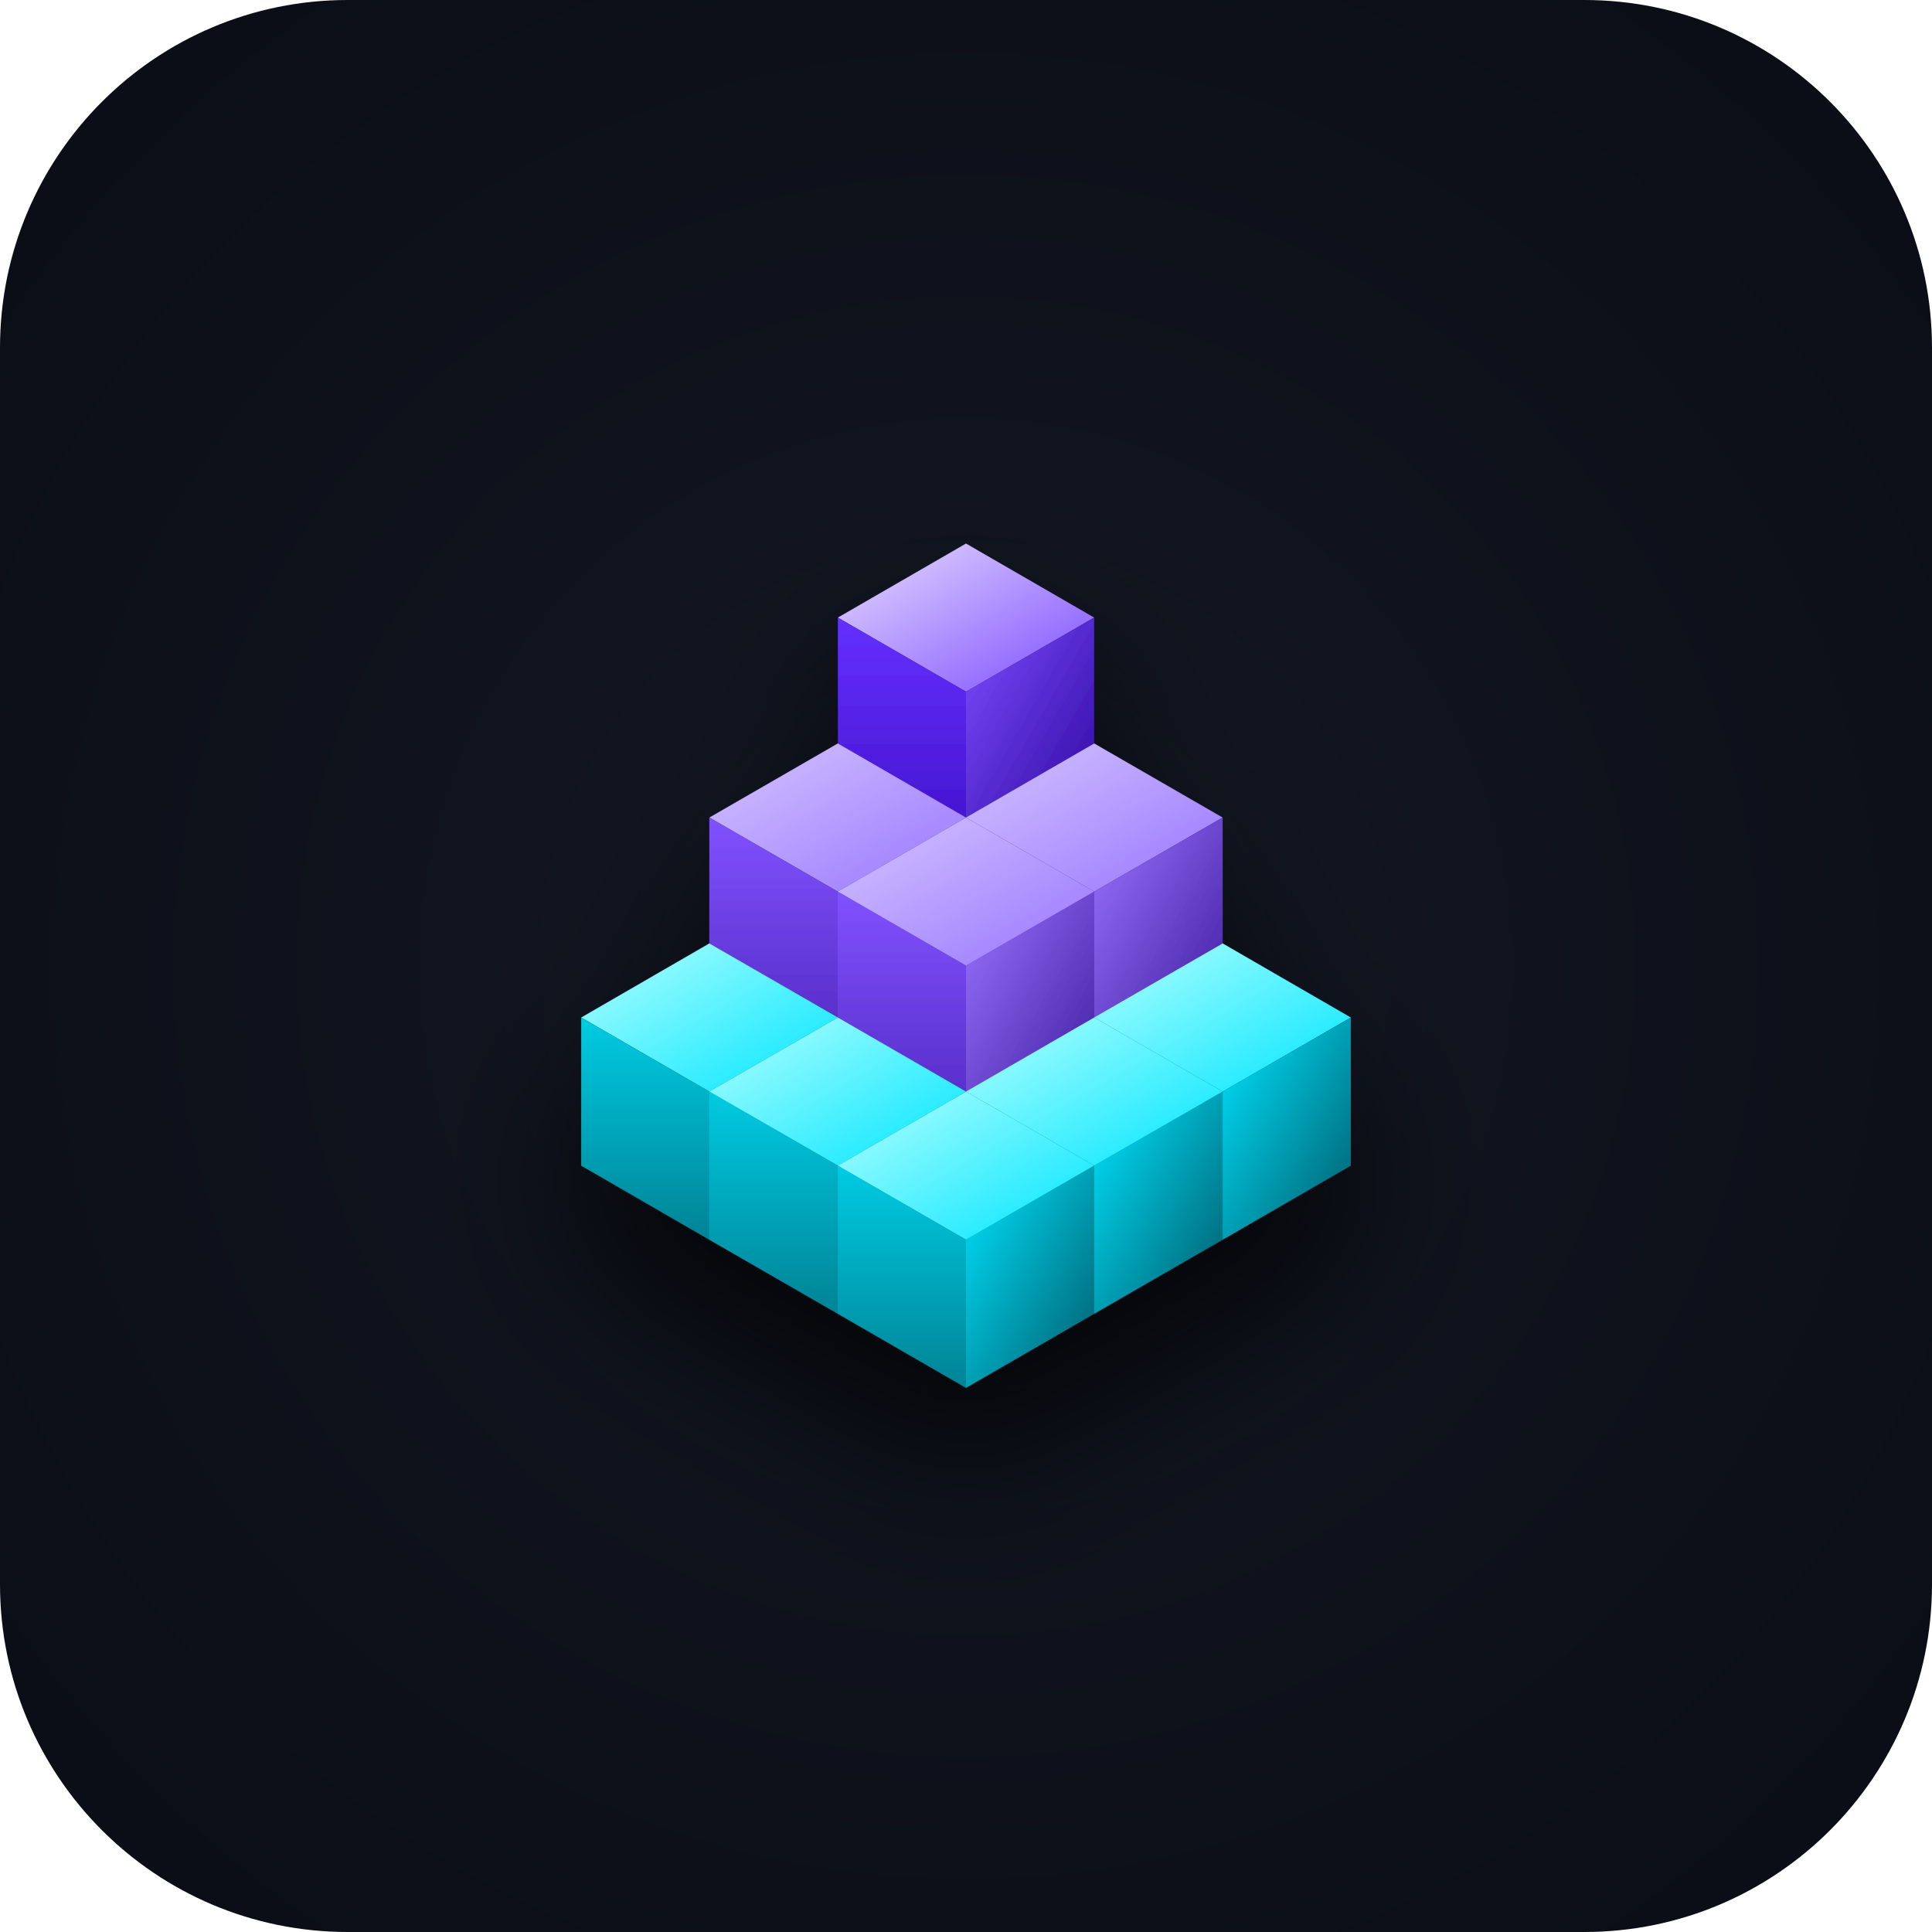
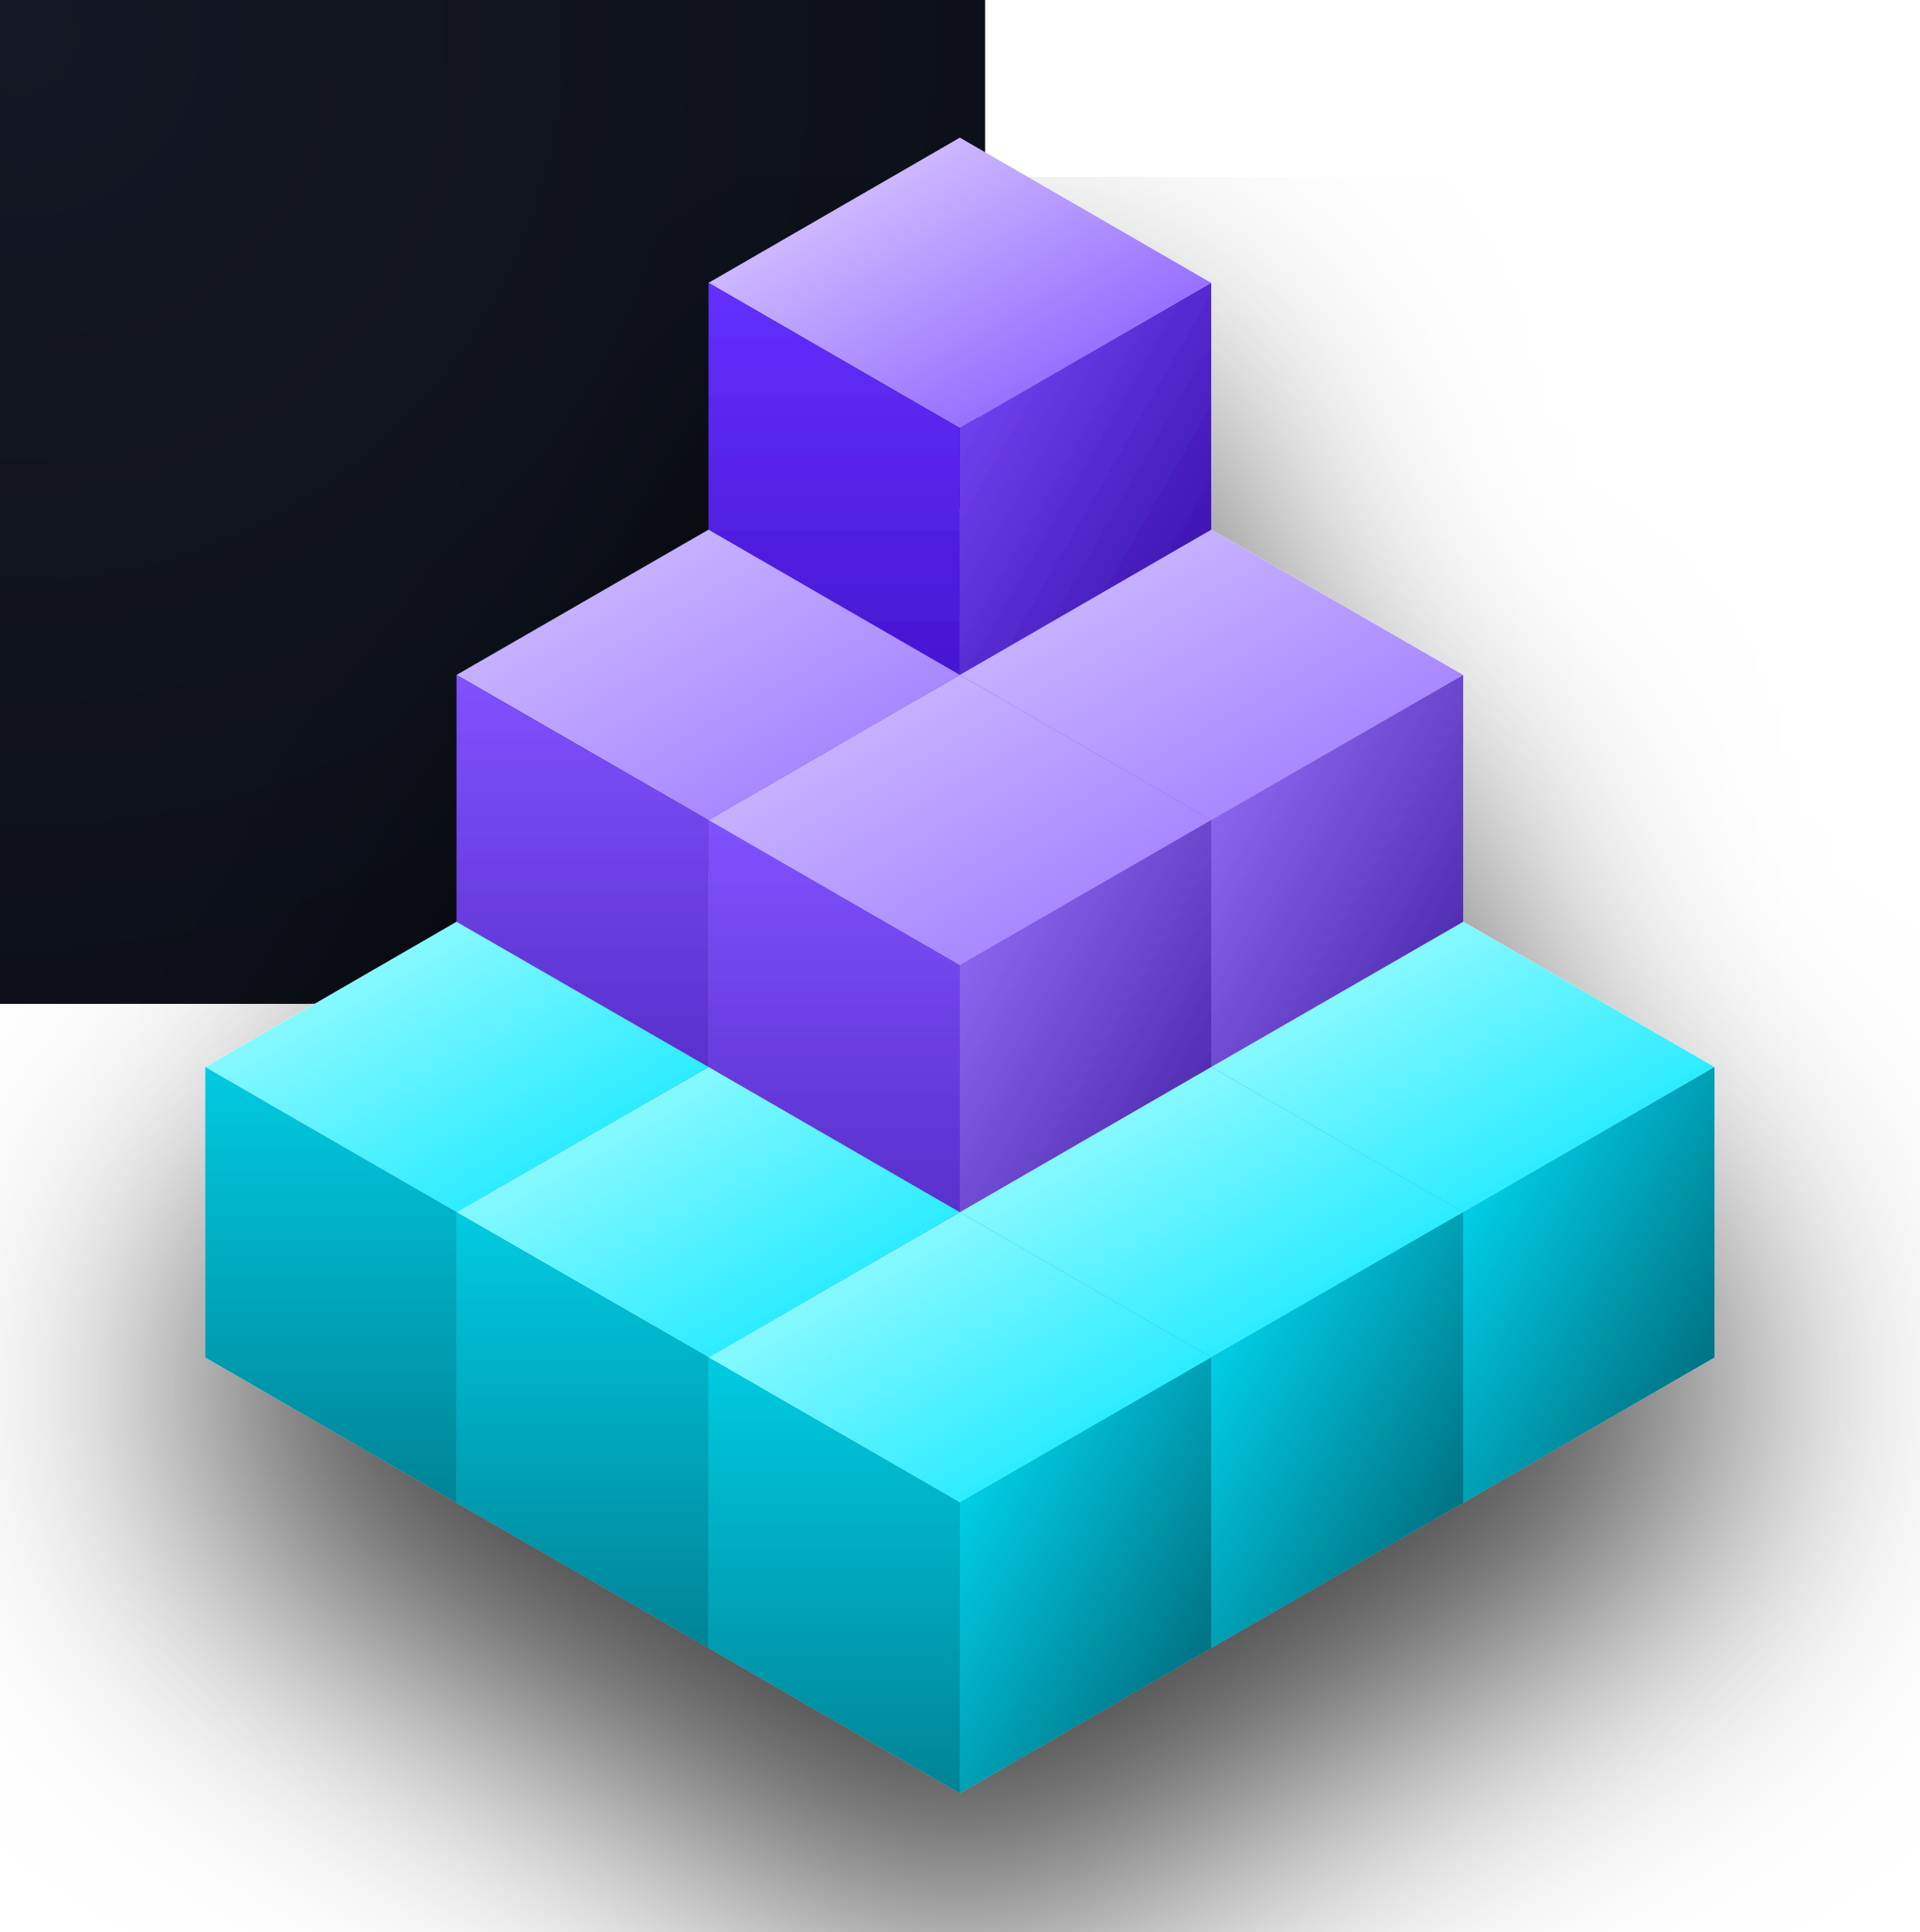
- <svg xmlns="http://www.w3.org/2000/svg" viewBox="0 0 600 600" width="100%" height="100%">
+ <svg xmlns="http://www.w3.org/2000/svg" viewBox="148 147 304 306" width="100%" height="100%">
  <defs>
    <radialGradient id="bg" cx="50%" cy="50%" r="75%">
      <stop offset="0%" stop-color="#141824" />
      <stop offset="100%" stop-color="#090C13" />
    </radialGradient>
    <filter id="pyramidShadow" x="-30%" y="-30%" width="160%" height="160%">
      <feDropShadow dx="0" dy="28" stdDeviation="24" flood-color="#000000" flood-opacity="0.75" />
    </filter>
    <linearGradient id="t-top" x1="0%" y1="0%" x2="100%" y2="100%">
      <stop offset="0%" stop-color="#B2FFFF" />
      <stop offset="100%" stop-color="#00E5FF" />
    </linearGradient>
    <linearGradient id="t-left" x1="0%" y1="0%" x2="0%" y2="100%">
      <stop offset="0%" stop-color="#00CBE2" />
      <stop offset="100%" stop-color="#008396" />
    </linearGradient>
    <linearGradient id="t-right" x1="0%" y1="0%" x2="100%" y2="100%">
      <stop offset="0%" stop-color="#00E5FF" />
      <stop offset="100%" stop-color="#005B6B" />
    </linearGradient>
    <linearGradient id="m-top" x1="0%" y1="0%" x2="100%" y2="100%">
      <stop offset="0%" stop-color="#D4C4FF" />
      <stop offset="100%" stop-color="#9975FF" />
    </linearGradient>
    <linearGradient id="m-left" x1="0%" y1="0%" x2="0%" y2="100%">
      <stop offset="0%" stop-color="#8052FF" />
      <stop offset="100%" stop-color="#552BC6" />
    </linearGradient>
    <linearGradient id="m-right" x1="0%" y1="0%" x2="100%" y2="100%">
      <stop offset="0%" stop-color="#9975FF" />
      <stop offset="100%" stop-color="#3D1A9E" />
    </linearGradient>
    <linearGradient id="v-top" x1="0%" y1="0%" x2="100%" y2="100%">
      <stop offset="0%" stop-color="#E7DBFF" />
      <stop offset="100%" stop-color="#7C4DFF" />
    </linearGradient>
    <linearGradient id="v-left" x1="0%" y1="0%" x2="0%" y2="100%">
      <stop offset="0%" stop-color="#6430FF" />
      <stop offset="100%" stop-color="#4213CC" />
    </linearGradient>
    <linearGradient id="v-right" x1="0%" y1="0%" x2="100%" y2="100%">
      <stop offset="0%" stop-color="#7C4DFF" />
      <stop offset="100%" stop-color="#2D069E" />
    </linearGradient>
  </defs>
  <rect width="100%" height="100%" rx="108" fill="url(#bg)" />
  <g filter="url(#pyramidShadow)" transform="translate(300, 270)">
    <g>
      <polygon points="0.0,-101.2 39.8,-78.2 0.0,-55.2 -39.8,-78.2" fill="url(#v-top)" />
      <polygon points="-39.8,-78.2 0.0,-55.2 0.0,-9.2 -39.8,-32.2" fill="url(#v-left)" />
      <polygon points="0.0,-55.2 39.8,-78.2 39.8,-32.2 0.0,-9.2" fill="url(#v-right)" />
    </g>
    <g>
      <polygon points="39.8,-39.1 79.7,-16.1 39.8,6.9 0.0,-16.1" fill="url(#m-top)" />
      <polygon points="0.0,-16.1 39.8,6.9 39.8,52.9 0.0,29.9" fill="url(#m-left)" />
      <polygon points="39.8,6.9 79.7,-16.1 79.7,29.9 39.8,52.9" fill="url(#m-right)" />
    </g>
    <g>
      <polygon points="-39.8,-39.1 0.0,-16.1 -39.8,6.9 -79.7,-16.1" fill="url(#m-top)" />
      <polygon points="-79.7,-16.1 -39.8,6.9 -39.8,52.9 -79.7,29.9" fill="url(#m-left)" />
      <polygon points="-39.8,6.9 0.0,-16.1 0.0,29.9 -39.8,52.9" fill="url(#m-right)" />
    </g>
    <g>
      <polygon points="79.7,23.0 119.5,46.0 79.7,69.0 39.8,46.0" fill="url(#t-top)" />
      <polygon points="39.8,46.0 79.7,69.0 79.7,115.0 39.8,92.0" fill="url(#t-left)" />
      <polygon points="79.7,69.0 119.5,46.0 119.5,92.0 79.7,115.0" fill="url(#t-right)" />
    </g>
    <g>
      <polygon points="-79.7,23.0 -39.8,46.0 -79.7,69.0 -119.5,46.0" fill="url(#t-top)" />
      <polygon points="-119.5,46.0 -79.7,69.0 -79.7,115.0 -119.5,92.0" fill="url(#t-left)" />
      <polygon points="-79.7,69.0 -39.8,46.0 -39.8,92.0 -79.7,115.0" fill="url(#t-right)" />
    </g>
    <g>
      <polygon points="0.0,-16.1 39.8,6.9 0.0,29.9 -39.8,6.9" fill="url(#m-top)" />
      <polygon points="-39.8,6.9 0.0,29.9 0.0,75.9 -39.8,52.9" fill="url(#m-left)" />
      <polygon points="0.0,29.9 39.8,6.9 39.8,52.9 0.0,75.9" fill="url(#m-right)" />
    </g>
    <g>
      <polygon points="39.8,46.0 79.7,69.0 39.8,92.0 0.0,69.0" fill="url(#t-top)" />
      <polygon points="0.0,69.0 39.8,92.0 39.8,138.0 0.0,115.0" fill="url(#t-left)" />
      <polygon points="39.8,92.0 79.7,69.0 79.7,115.0 39.8,138.0" fill="url(#t-right)" />
    </g>
    <g>
      <polygon points="-39.8,46.0 0.0,69.0 -39.8,92.0 -79.7,69.0" fill="url(#t-top)" />
      <polygon points="-79.7,69.0 -39.8,92.0 -39.8,138.0 -79.7,115.0" fill="url(#t-left)" />
      <polygon points="-39.8,92.0 0.0,69.0 0.0,115.0 -39.8,138.0" fill="url(#t-right)" />
    </g>
    <g>
      <polygon points="0.0,69.0 39.8,92.0 0.0,115.0 -39.8,92.0" fill="url(#t-top)" />
      <polygon points="-39.8,92.0 0.0,115.0 0.0,161.0 -39.8,138.0" fill="url(#t-left)" />
      <polygon points="0.0,115.0 39.8,92.0 39.8,138.0 0.0,161.0" fill="url(#t-right)" />
    </g>
  </g>
</svg>
